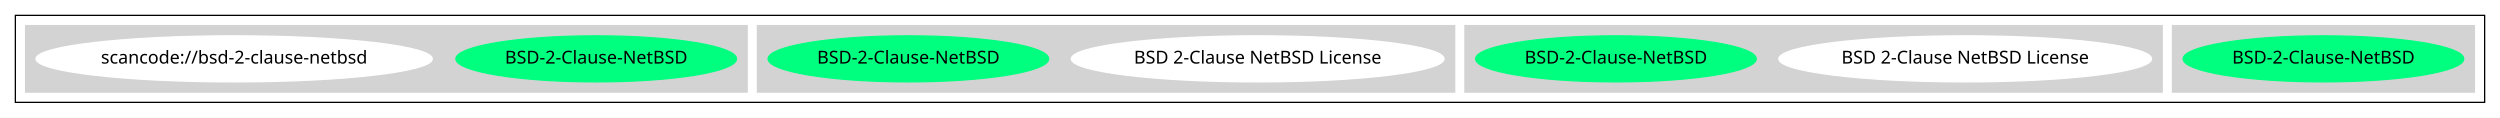
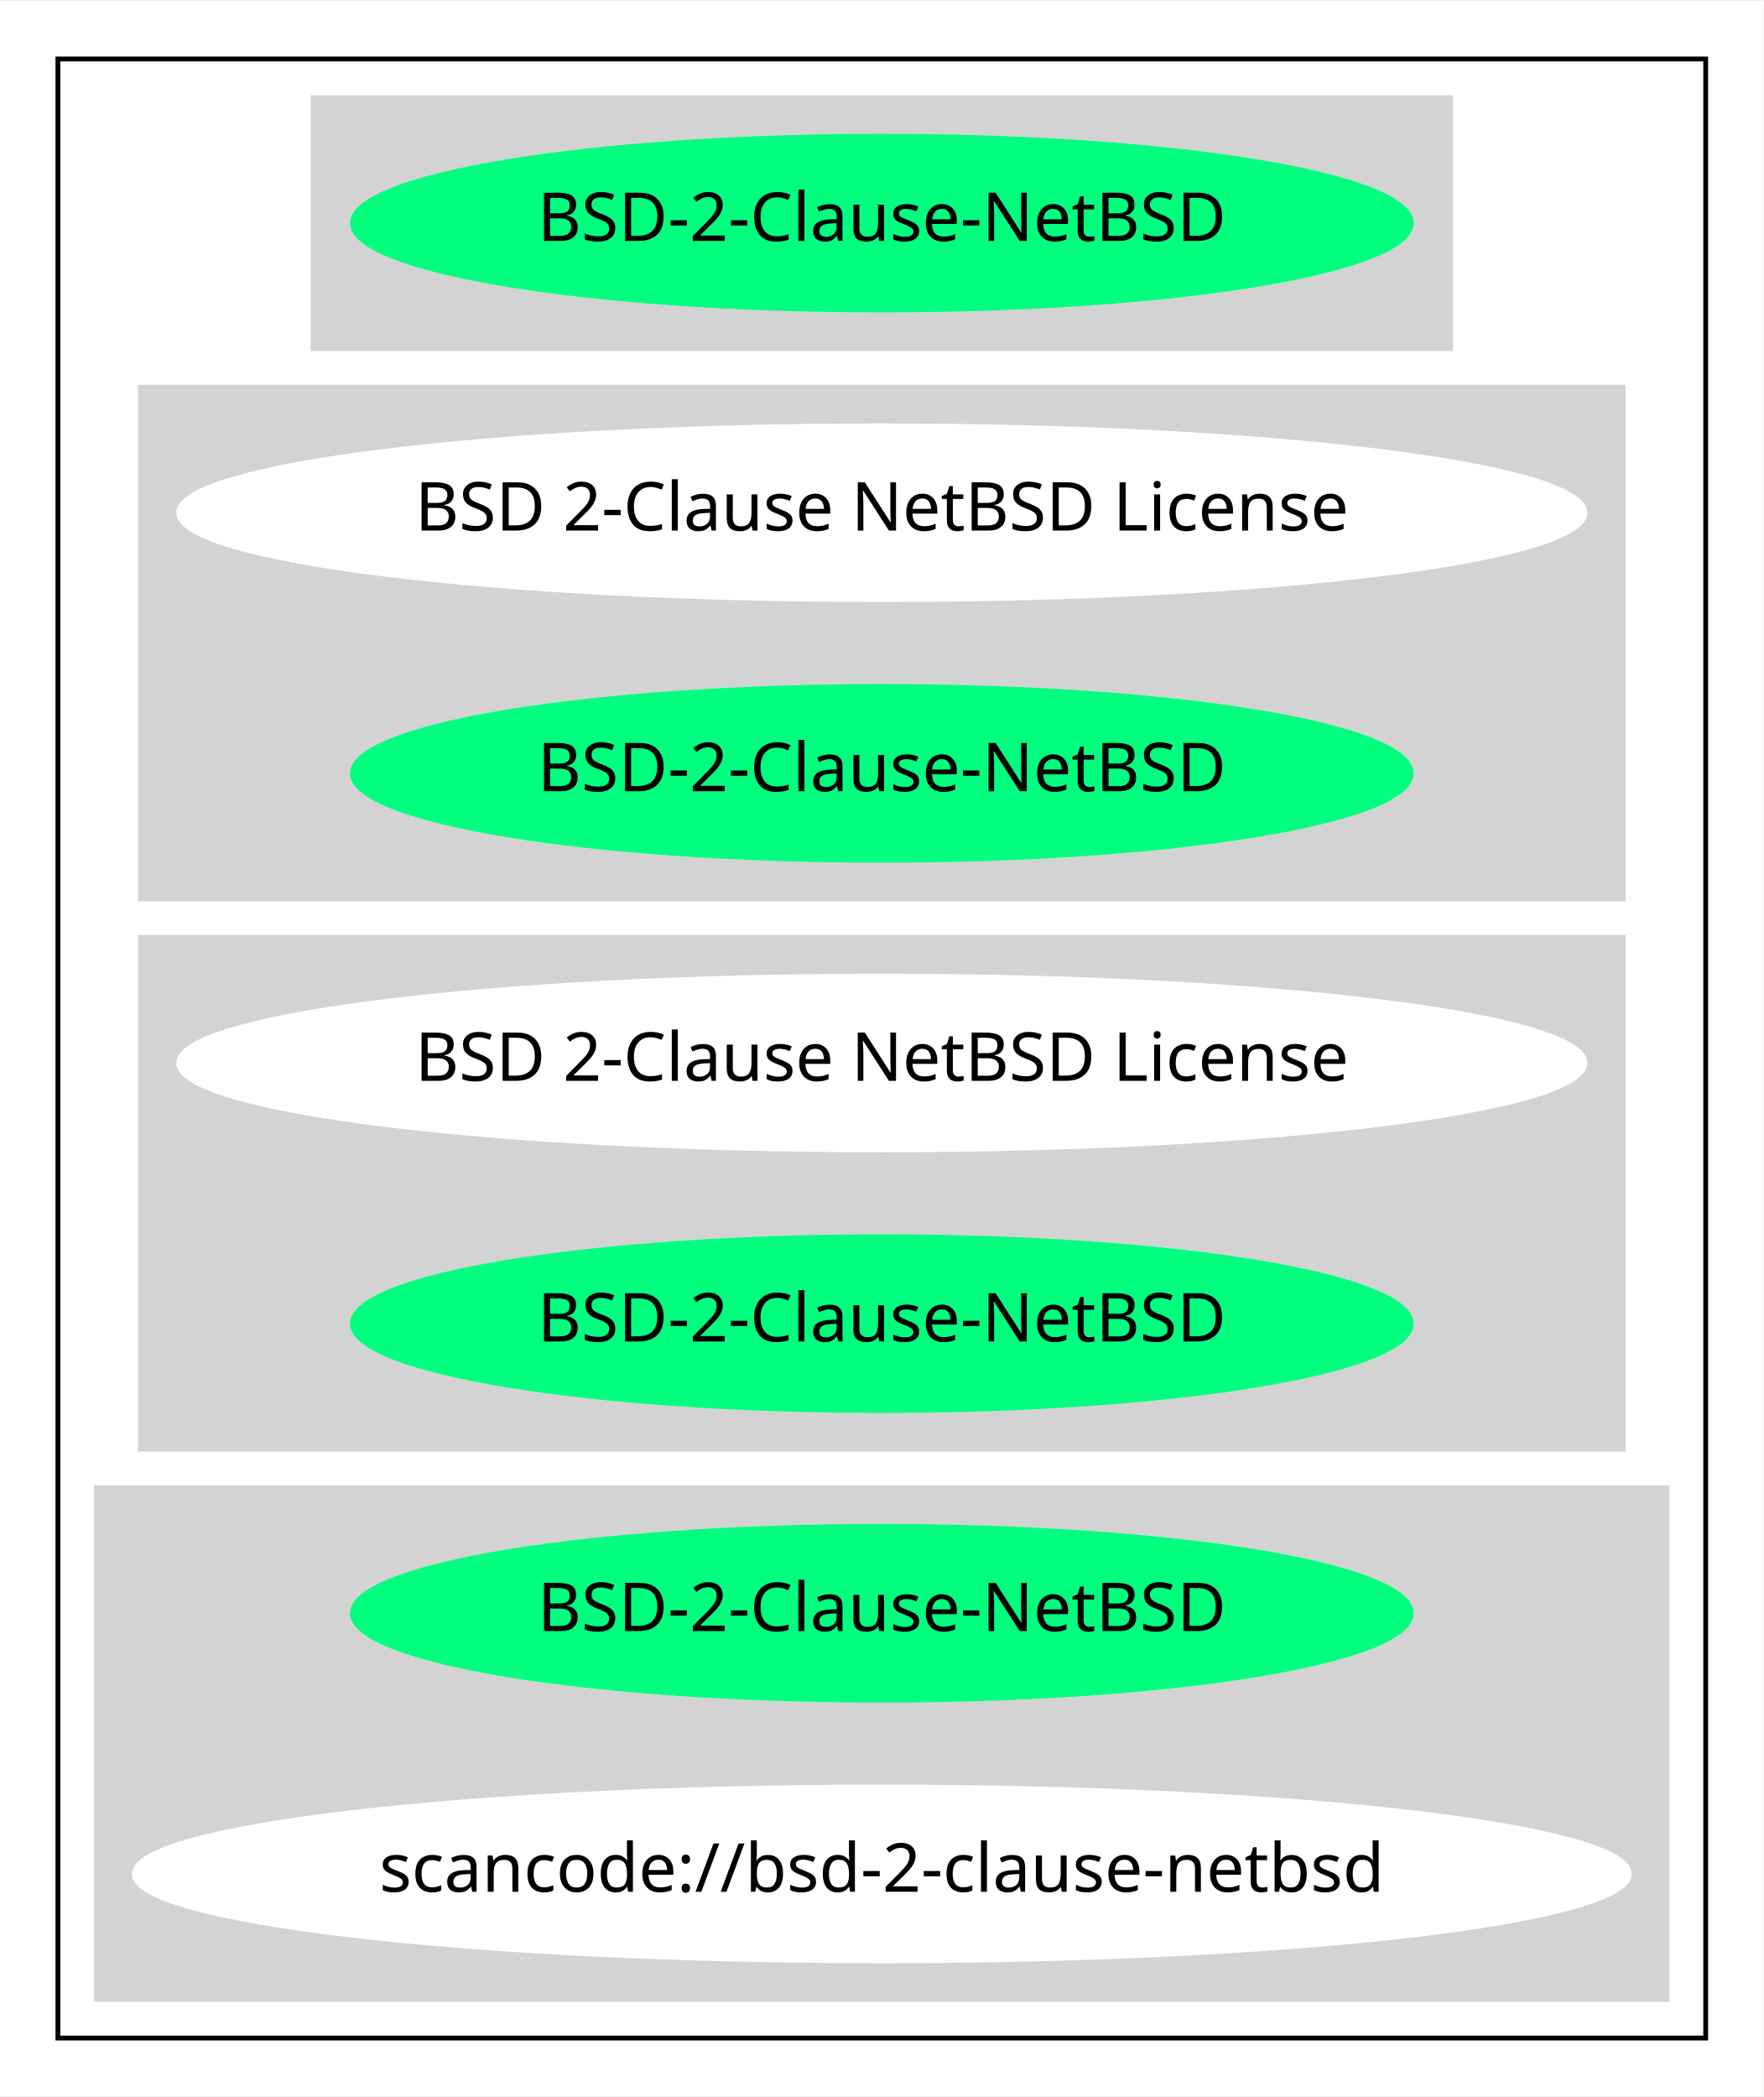
- <svg xmlns="http://www.w3.org/2000/svg" width="1954pt" height="92pt" viewBox="0.00 0.00 1954.00 92.00">
-   <g id="graph0" class="graph" transform="scale(1 1) rotate(0) translate(4 88)">
-     <polygon fill="white" stroke="transparent" points="-4,4 -4,-88 1950,-88 1950,4 -4,4" />
+ <svg xmlns="http://www.w3.org/2000/svg" width="365pt" height="434pt" viewBox="0.00 0.00 365.37 434.00">
+   <g id="graph0" class="graph" transform="scale(1 1) rotate(0) translate(4 430)">
+     <polygon fill="white" stroke="transparent" points="-4,4 -4,-430 361.37,-430 361.37,4 -4,4" />
    <g id="clust1" class="cluster">
-       <polygon fill="none" stroke="black" points="8,-8 8,-76 1938,-76 1938,-8 8,-8" />
+       <polygon fill="none" stroke="black" points="8,-8 8,-418 349.37,-418 349.37,-8 8,-8" />
    </g>
    <g id="clust2" class="cluster">
-       <polygon fill="lightgray" stroke="lightgray" points="1694,-16 1694,-68 1930,-68 1930,-16 1694,-16" />
+       <polygon fill="lightgray" stroke="lightgray" points="60.85,-358 60.85,-410 296.53,-410 296.53,-358 60.85,-358" />
    </g>
    <g id="clust3" class="cluster">
-       <polygon fill="lightgray" stroke="lightgray" points="1141,-16 1141,-68 1686,-68 1686,-16 1141,-16" />
+       <polygon fill="lightgray" stroke="lightgray" points="25.1,-244 25.1,-350 332.27,-350 332.27,-244 25.1,-244" />
    </g>
    <g id="clust4" class="cluster">
-       <polygon fill="lightgray" stroke="lightgray" points="588,-16 588,-68 1133,-68 1133,-16 588,-16" />
+       <polygon fill="lightgray" stroke="lightgray" points="25.1,-130 25.1,-236 332.27,-236 332.27,-130 25.1,-130" />
    </g>
    <g id="clust5" class="cluster">
-       <polygon fill="lightgray" stroke="lightgray" points="16,-16 16,-68 580,-68 580,-16 16,-16" />
+       <polygon fill="lightgray" stroke="lightgray" points="16,-16 16,-122 341.37,-122 341.37,-16 16,-16" />
    </g>
    <g id="node1" class="node">
-       <ellipse fill="springgreen" stroke="springgreen" cx="1812" cy="-42" rx="109.68" ry="18" />
-       <text text-anchor="middle" x="1812" y="-38.3" font-family="Times-Roman" font-size="14.00">BSD-2-Clause-NetBSD</text>
+       <ellipse fill="springgreen" stroke="springgreen" cx="178.69" cy="-384" rx="109.68" ry="18" />
+       <text text-anchor="middle" x="178.69" y="-380.3" font-family="Times-Roman" font-size="14.00">BSD-2-Clause-NetBSD</text>
    </g>
    <g id="node2" class="node">
-       <ellipse fill="white" stroke="white" cx="1532" cy="-42" rx="145.67" ry="18" />
-       <text text-anchor="middle" x="1532" y="-38.3" font-family="Times-Roman" font-size="14.00">BSD 2-Clause NetBSD License</text>
+       <ellipse fill="white" stroke="white" cx="178.69" cy="-324" rx="145.67" ry="18" />
+       <text text-anchor="middle" x="178.69" y="-320.3" font-family="Times-Roman" font-size="14.00">BSD 2-Clause NetBSD License</text>
    </g>
    <g id="node3" class="node">
-       <ellipse fill="springgreen" stroke="springgreen" cx="1259" cy="-42" rx="109.68" ry="18" />
-       <text text-anchor="middle" x="1259" y="-38.3" font-family="Times-Roman" font-size="14.00">BSD-2-Clause-NetBSD</text>
+       <ellipse fill="springgreen" stroke="springgreen" cx="178.69" cy="-270" rx="109.68" ry="18" />
+       <text text-anchor="middle" x="178.69" y="-266.3" font-family="Times-Roman" font-size="14.00">BSD-2-Clause-NetBSD</text>
    </g>
    <g id="node4" class="node">
-       <ellipse fill="white" stroke="white" cx="979" cy="-42" rx="145.67" ry="18" />
-       <text text-anchor="middle" x="979" y="-38.3" font-family="Times-Roman" font-size="14.00">BSD 2-Clause NetBSD License</text>
+       <ellipse fill="white" stroke="white" cx="178.69" cy="-210" rx="145.67" ry="18" />
+       <text text-anchor="middle" x="178.69" y="-206.3" font-family="Times-Roman" font-size="14.00">BSD 2-Clause NetBSD License</text>
    </g>
    <g id="node5" class="node">
-       <ellipse fill="springgreen" stroke="springgreen" cx="706" cy="-42" rx="109.68" ry="18" />
-       <text text-anchor="middle" x="706" y="-38.3" font-family="Times-Roman" font-size="14.00">BSD-2-Clause-NetBSD</text>
+       <ellipse fill="springgreen" stroke="springgreen" cx="178.69" cy="-156" rx="109.68" ry="18" />
+       <text text-anchor="middle" x="178.69" y="-152.3" font-family="Times-Roman" font-size="14.00">BSD-2-Clause-NetBSD</text>
    </g>
    <g id="node6" class="node">
-       <ellipse fill="springgreen" stroke="springgreen" cx="462" cy="-42" rx="109.68" ry="18" />
-       <text text-anchor="middle" x="462" y="-38.3" font-family="Times-Roman" font-size="14.00">BSD-2-Clause-NetBSD</text>
+       <ellipse fill="springgreen" stroke="springgreen" cx="178.69" cy="-96" rx="109.68" ry="18" />
+       <text text-anchor="middle" x="178.69" y="-92.3" font-family="Times-Roman" font-size="14.00">BSD-2-Clause-NetBSD</text>
    </g>
    <g id="node7" class="node">
-       <ellipse fill="white" stroke="white" cx="179" cy="-42" rx="154.87" ry="18" />
-       <text text-anchor="middle" x="179" y="-38.3" font-family="Times-Roman" font-size="14.00">scancode://bsd-2-clause-netbsd</text>
+       <ellipse fill="white" stroke="white" cx="178.69" cy="-42" rx="154.87" ry="18" />
+       <text text-anchor="middle" x="178.69" y="-38.3" font-family="Times-Roman" font-size="14.00">scancode://bsd-2-clause-netbsd</text>
    </g>
  </g>
</svg>
